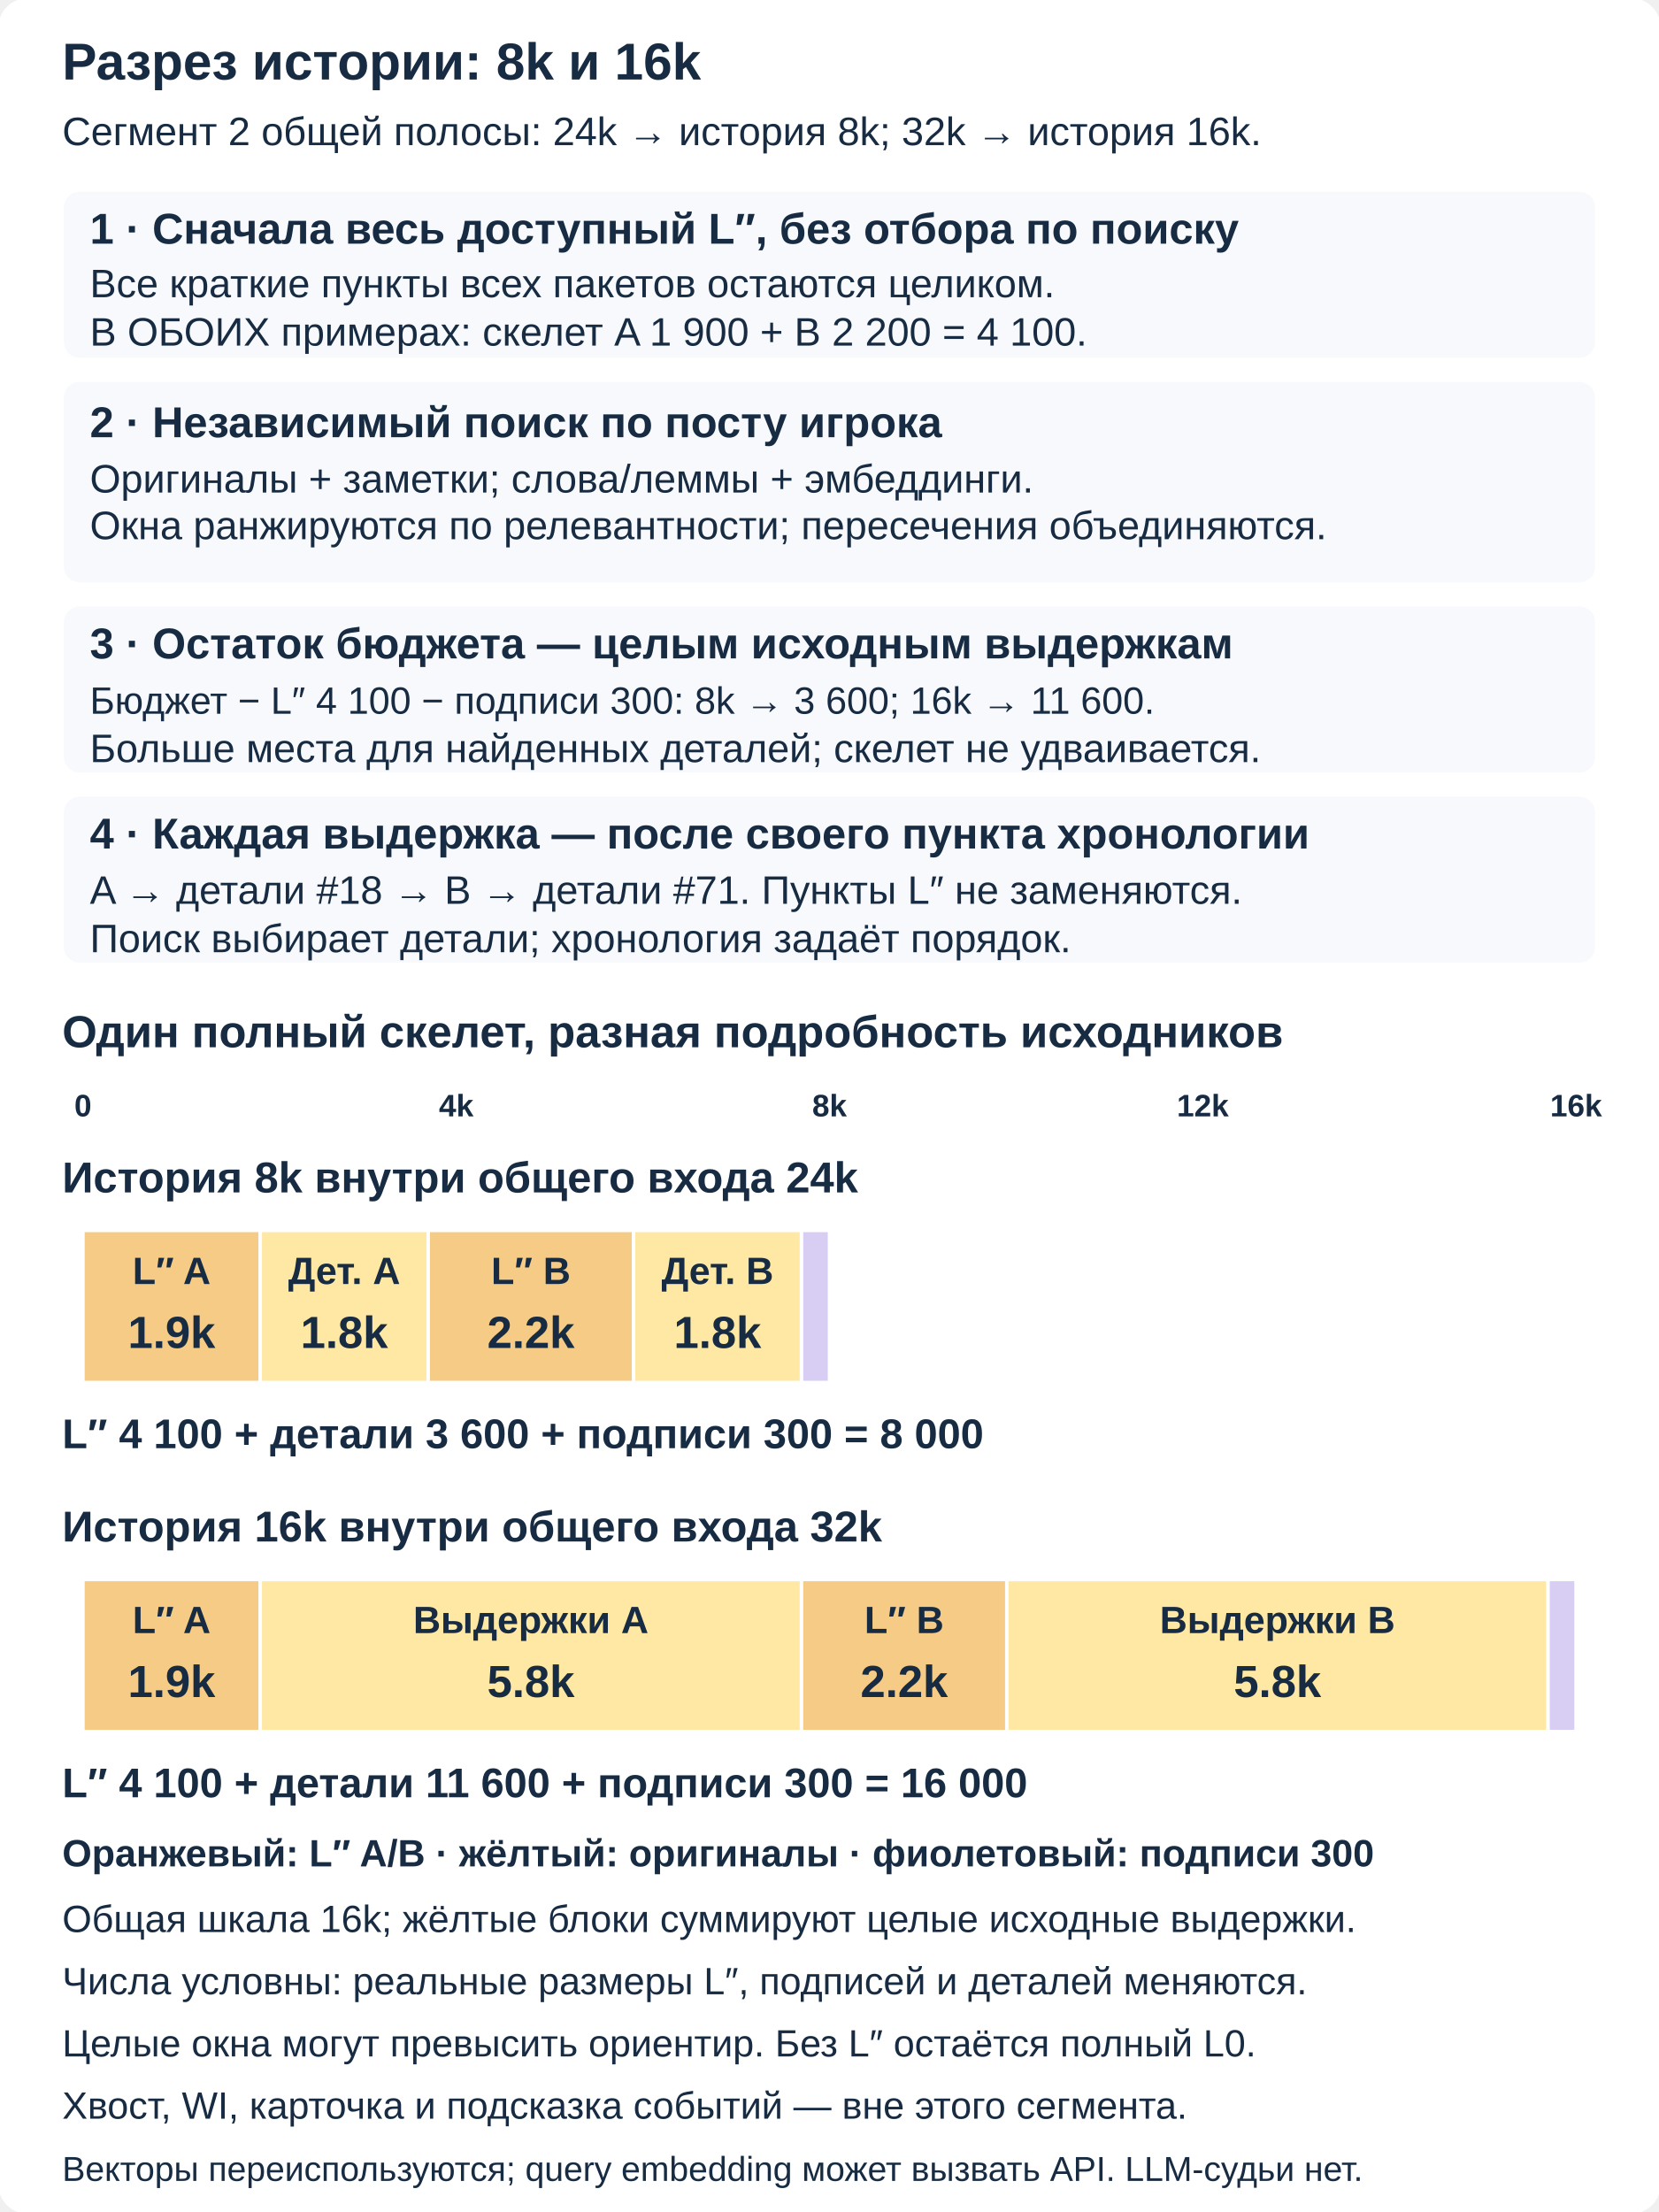
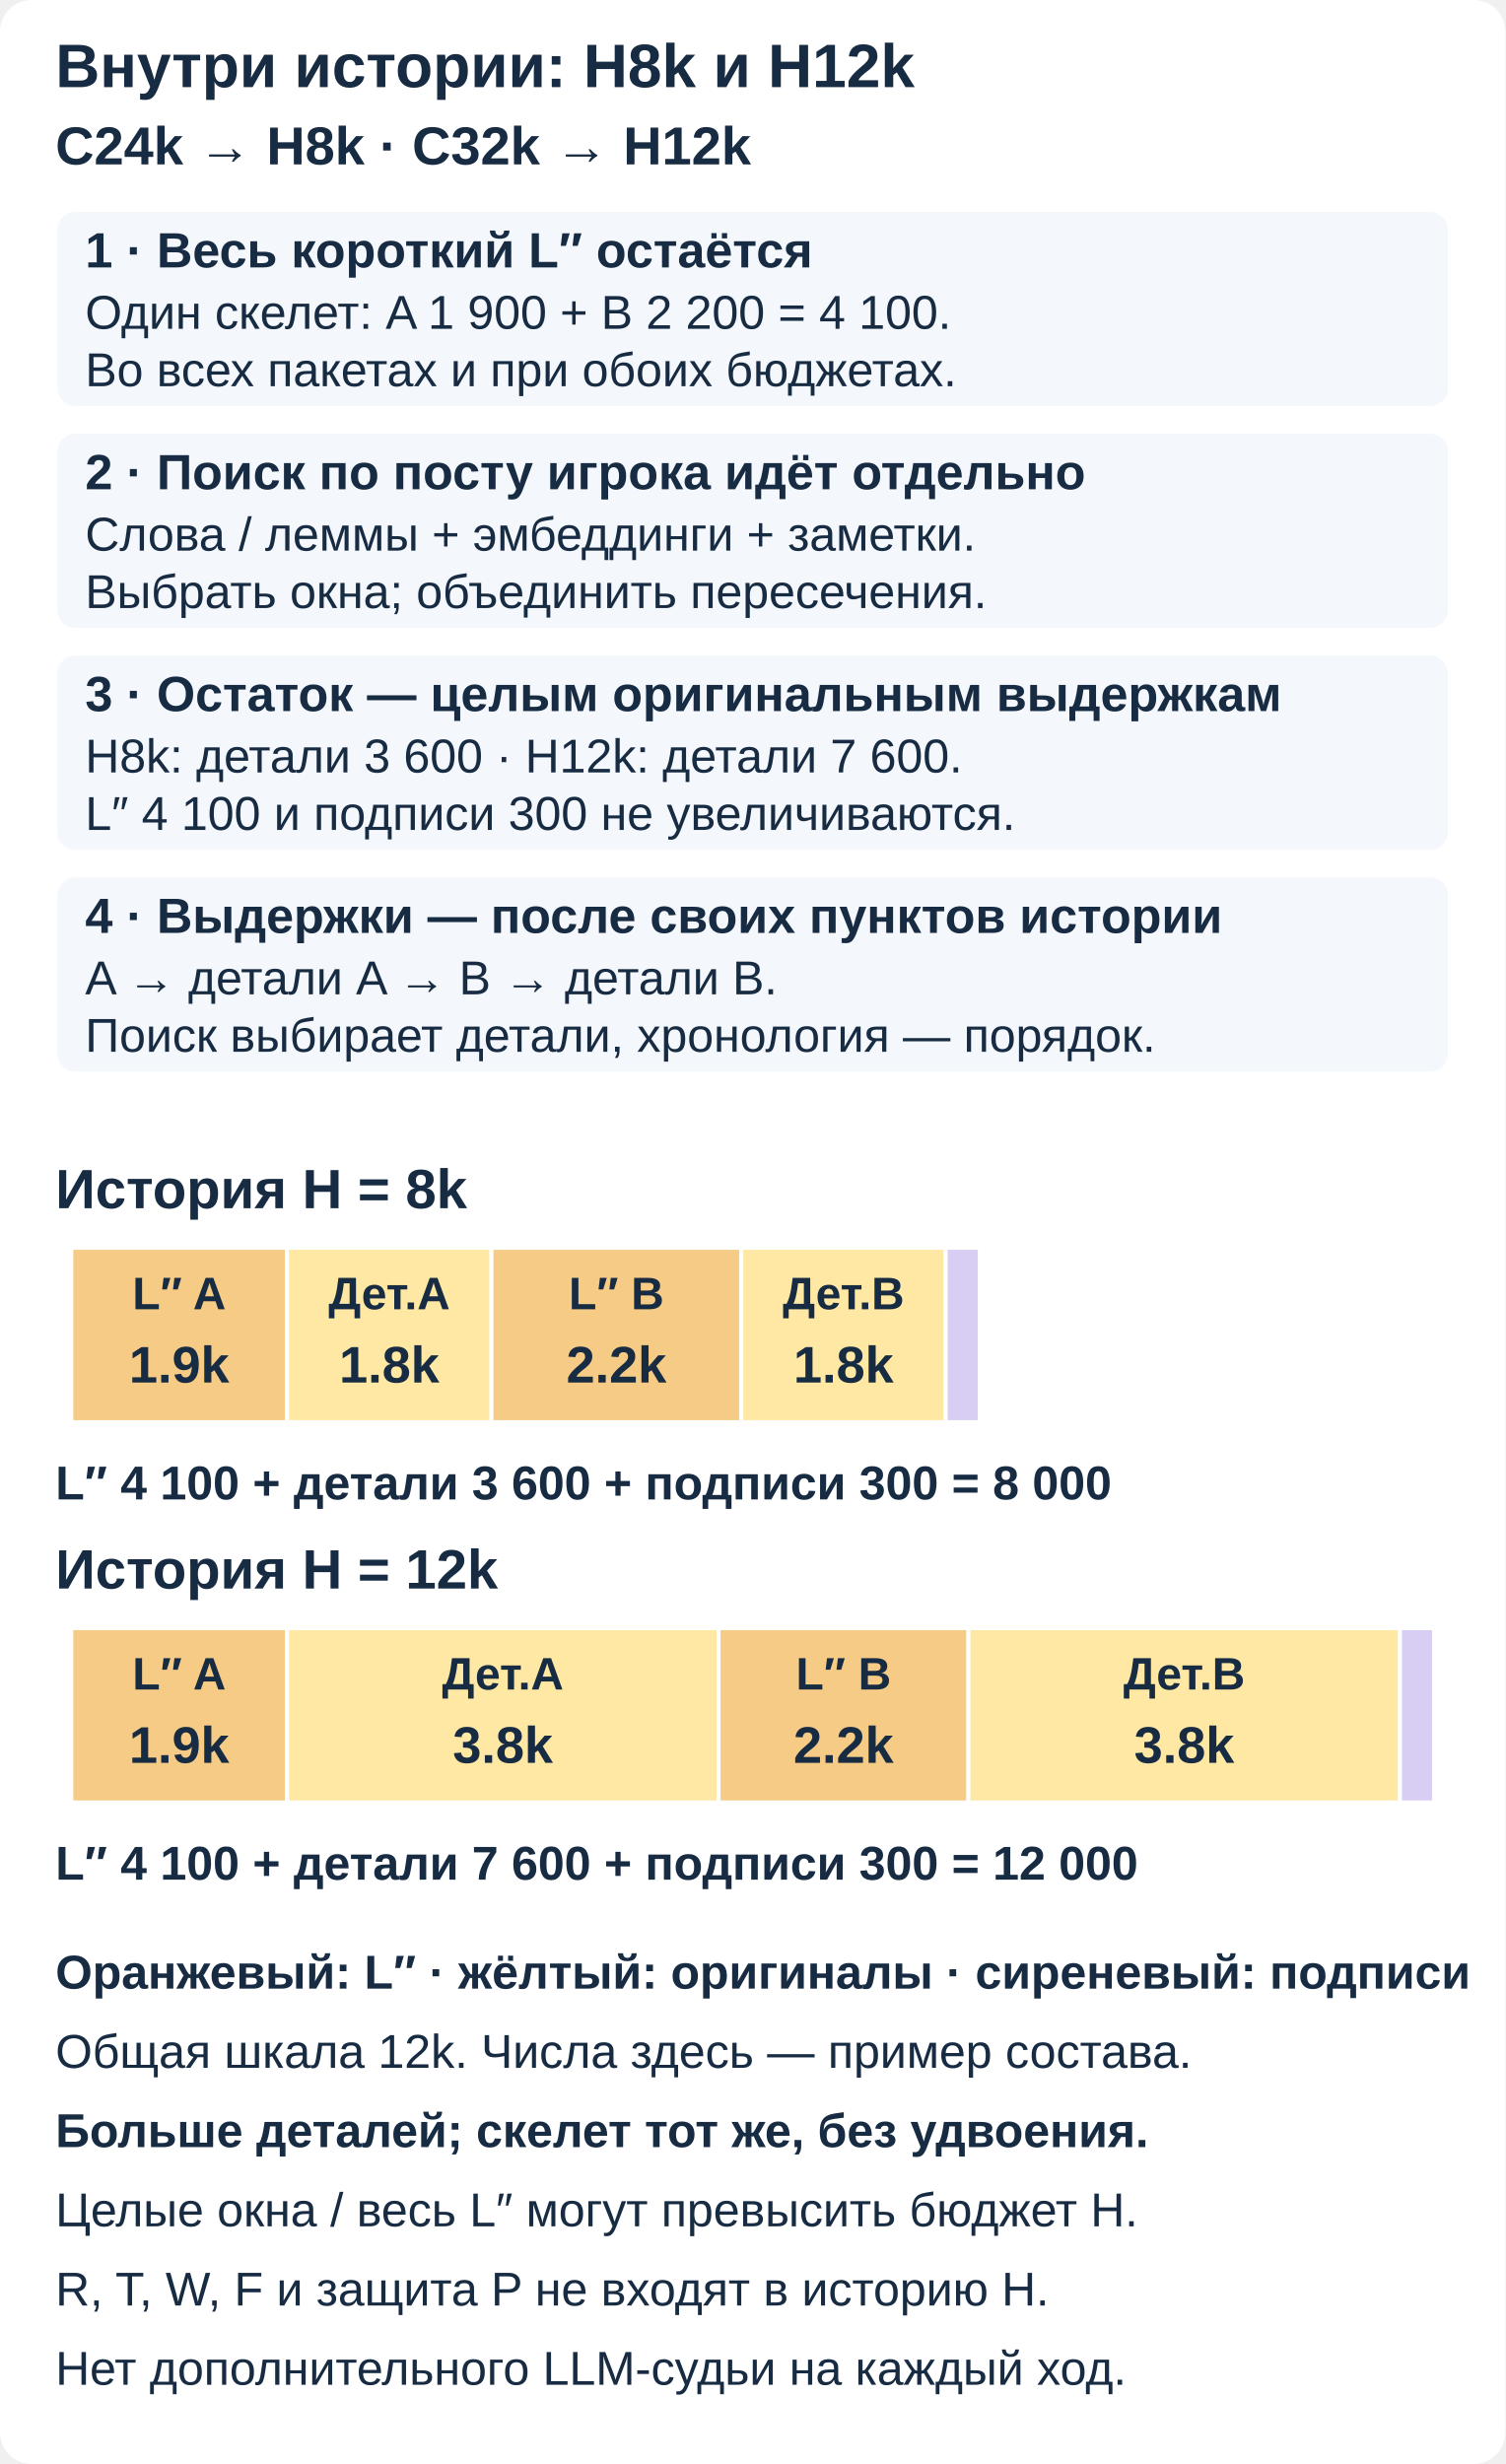
- <svg xmlns="http://www.w3.org/2000/svg" width="960" height="1280" viewBox="0 0 960 1280" role="img" aria-labelledby="title desc">
-   <rect x="0" y="0" width="960" height="1280" rx="16" fill="#ffffff" stroke="white" stroke-width="2" />
+ <svg xmlns="http://www.w3.org/2000/svg" width="760" height="1244" viewBox="0 0 760 1244" role="img" aria-labelledby="title desc">
+   <rect width="760" height="1244" rx="16" fill="#fff" />
  <g font-family="Segoe UI,Arial,sans-serif" fill="#172b42">
-     <text x="36" y="46" font-size="30" font-weight="700" text-anchor="start">Разрез истории: 8k и 16k</text>
-     <text x="36" y="84" font-size="23" font-weight="400" text-anchor="start">Сегмент 2 общей полосы: 24k → история 8k; 32k → история 16k.</text>
-     <rect x="36" y="110" width="888" height="98" rx="10" fill="#f7f9fc" stroke="white" stroke-width="2" />
-     <rect x="36" y="220" width="888" height="118" rx="10" fill="#f7f9fc" stroke="white" stroke-width="2" />
-     <rect x="36" y="350" width="888" height="98" rx="10" fill="#f7f9fc" stroke="white" stroke-width="2" />
-     <rect x="36" y="460" width="888" height="98" rx="10" fill="#f7f9fc" stroke="white" stroke-width="2" />
-     <text x="52" y="141" font-size="25" font-weight="700" text-anchor="start">1 · Сначала весь доступный L″, без отбора по поиску</text>
-     <text x="52" y="172" font-size="23" font-weight="400" text-anchor="start">Все краткие пункты всех пакетов остаются целиком.</text>
-     <text x="52" y="200" font-size="23" font-weight="400" text-anchor="start">В ОБОИХ примерах: скелет A 1 900 + B 2 200 = 4 100.</text>
-     <text x="52" y="253" font-size="25" font-weight="700" text-anchor="start">2 · Независимый поиск по посту игрока</text>
-     <text x="52" y="285" font-size="23" font-weight="400" text-anchor="start">Оригиналы + заметки; слова/леммы + эмбеддинги.</text>
-     <text x="52" y="312" font-size="23" font-weight="400" text-anchor="start">Окна ранжируются по релевантности; пересечения объединяются.</text>
-     <text x="52" y="381" font-size="25" font-weight="700" text-anchor="start">3 · Остаток бюджета — целым исходным выдержкам</text>
-     <text x="52" y="413" font-size="22" font-weight="400" text-anchor="start">Бюджет − L″ 4 100 − подписи 300: 8k → 3 600; 16k → 11 600.</text>
-     <text x="52" y="441" font-size="23" font-weight="400" text-anchor="start">Больше места для найденных деталей; скелет не удваивается.</text>
-     <text x="52" y="491" font-size="25" font-weight="700" text-anchor="start">4 · Каждая выдержка — после своего пункта хронологии</text>
-     <text x="52" y="523" font-size="23" font-weight="400" text-anchor="start">A → детали #18 → B → детали #71. Пункты L″ не заменяются.</text>
-     <text x="52" y="551" font-size="23" font-weight="400" text-anchor="start">Поиск выбирает детали; хронология задаёт порядок.</text>
-     <text x="36" y="606" font-size="26" font-weight="700" text-anchor="start">Один полный скелет, разная подробность исходников</text>
-     <text x="48" y="646" font-size="18" font-weight="600" text-anchor="middle">0</text>
-     <text x="264" y="646" font-size="18" font-weight="600" text-anchor="middle">4k</text>
-     <text x="480" y="646" font-size="18" font-weight="600" text-anchor="middle">8k</text>
-     <text x="696" y="646" font-size="18" font-weight="600" text-anchor="middle">12k</text>
-     <text x="912" y="646" font-size="18" font-weight="600" text-anchor="middle">16k</text>
-     <text x="36" y="690" font-size="25" font-weight="700" text-anchor="start">История 8k внутри общего входа 24k</text>
-     <rect x="48" y="712" width="102.6" height="88" rx="0" fill="#f6cb85" stroke="white" stroke-width="2" />
-     <text x="99.3" y="743" font-size="22" font-weight="600" text-anchor="middle">L″ A</text>
-     <text x="99.3" y="780" font-size="26" font-weight="700" text-anchor="middle">1.9k</text>
-     <rect x="150.6" y="712" width="97.2" height="88" rx="0" fill="#ffe8a3" stroke="white" stroke-width="2" />
-     <text x="199.2" y="743" font-size="22" font-weight="600" text-anchor="middle">Дет. A</text>
-     <text x="199.2" y="780" font-size="26" font-weight="700" text-anchor="middle">1.8k</text>
-     <rect x="247.8" y="712" width="118.8" height="88" rx="0" fill="#f6cb85" stroke="white" stroke-width="2" />
-     <text x="307.2" y="743" font-size="22" font-weight="600" text-anchor="middle">L″ B</text>
-     <text x="307.2" y="780" font-size="26" font-weight="700" text-anchor="middle">2.2k</text>
-     <rect x="366.6" y="712" width="97.2" height="88" rx="0" fill="#ffe8a3" stroke="white" stroke-width="2" />
-     <text x="415.2" y="743" font-size="22" font-weight="600" text-anchor="middle">Дет. B</text>
-     <text x="415.2" y="780" font-size="26" font-weight="700" text-anchor="middle">1.8k</text>
-     <rect x="463.8" y="712" width="16.2" height="88" rx="0" fill="#d8cdf3" stroke="white" stroke-width="2" />
-     <text x="36" y="838" font-size="24" font-weight="650" text-anchor="start">L″ 4 100 + детали 3 600 + подписи 300 = 8 000</text>
-     <text x="36" y="892" font-size="25" font-weight="700" text-anchor="start">История 16k внутри общего входа 32k</text>
-     <rect x="48" y="914" width="102.6" height="88" rx="0" fill="#f6cb85" stroke="white" stroke-width="2" />
-     <text x="99.3" y="945" font-size="22" font-weight="600" text-anchor="middle">L″ A</text>
-     <text x="99.3" y="982" font-size="26" font-weight="700" text-anchor="middle">1.9k</text>
-     <rect x="150.6" y="914" width="313.2" height="88" rx="0" fill="#ffe8a3" stroke="white" stroke-width="2" />
-     <text x="307.2" y="945" font-size="22" font-weight="600" text-anchor="middle">Выдержки A</text>
-     <text x="307.2" y="982" font-size="26" font-weight="700" text-anchor="middle">5.8k</text>
-     <rect x="463.8" y="914" width="118.8" height="88" rx="0" fill="#f6cb85" stroke="white" stroke-width="2" />
-     <text x="523.2" y="945" font-size="22" font-weight="600" text-anchor="middle">L″ B</text>
-     <text x="523.2" y="982" font-size="26" font-weight="700" text-anchor="middle">2.2k</text>
-     <rect x="582.6" y="914" width="313.2" height="88" rx="0" fill="#ffe8a3" stroke="white" stroke-width="2" />
-     <text x="739.2" y="945" font-size="22" font-weight="600" text-anchor="middle">Выдержки B</text>
-     <text x="739.2" y="982" font-size="26" font-weight="700" text-anchor="middle">5.8k</text>
-     <rect x="895.8" y="914" width="16.2" height="88" rx="0" fill="#d8cdf3" stroke="white" stroke-width="2" />
-     <text x="36" y="1040" font-size="24" font-weight="650" text-anchor="start">L″ 4 100 + детали 11 600 + подписи 300 = 16 000</text>
-     <text x="36" y="1080" font-size="22" font-weight="600" text-anchor="start">Оранжевый: L″ A/B · жёлтый: оригиналы · фиолетовый: подписи 300</text>
-     <text x="36" y="1118" font-size="22" font-weight="400" text-anchor="start">Общая шкала 16k; жёлтые блоки суммируют целые исходные выдержки.</text>
-     <text x="36" y="1154" font-size="22" font-weight="400" text-anchor="start">Числа условны: реальные размеры L″, подписей и деталей меняются.</text>
-     <text x="36" y="1190" font-size="22" font-weight="400" text-anchor="start">Целые окна могут превысить ориентир. Без L″ остаётся полный L0.</text>
-     <text x="36" y="1226" font-size="22" font-weight="400" text-anchor="start">Хвост, WI, карточка и подсказка событий — вне этого сегмента.</text>
-     <text x="36" y="1262" font-size="20" font-weight="400" text-anchor="start">Векторы переиспользуются; query embedding может вызвать API. LLM-судьи нет.</text>
+     <text x="28" y="44" font-size="31" font-weight="700" text-anchor="start">Внутри истории: H8k и H12k</text>
+     <text x="28" y="83" font-size="27" font-weight="600" text-anchor="start">C24k → H8k · C32k → H12k</text>
+     <rect x="28" y="106" width="704" height="100" rx="10" fill="#f4f7fb" stroke="#fff" stroke-width="2" />
+     <text x="43" y="135" font-size="25" font-weight="700" text-anchor="start">1 · Весь короткий L″ остаётся</text>
+     <text x="43" y="166" font-size="24" font-weight="400" text-anchor="start">Один скелет: A 1 900 + B 2 200 = 4 100.</text>
+     <text x="43" y="195" font-size="24" font-weight="400" text-anchor="start">Во всех пакетах и при обоих бюджетах.</text>
+     <rect x="28" y="218" width="704" height="100" rx="10" fill="#f4f7fb" stroke="#fff" stroke-width="2" />
+     <text x="43" y="247" font-size="25" font-weight="700" text-anchor="start">2 · Поиск по посту игрока идёт отдельно</text>
+     <text x="43" y="278" font-size="24" font-weight="400" text-anchor="start">Слова / леммы + эмбеддинги + заметки.</text>
+     <text x="43" y="307" font-size="24" font-weight="400" text-anchor="start">Выбрать окна; объединить пересечения.</text>
+     <rect x="28" y="330" width="704" height="100" rx="10" fill="#f4f7fb" stroke="#fff" stroke-width="2" />
+     <text x="43" y="359" font-size="25" font-weight="700" text-anchor="start">3 · Остаток — целым оригинальным выдержкам</text>
+     <text x="43" y="390" font-size="24" font-weight="400" text-anchor="start">H8k: детали 3 600 · H12k: детали 7 600.</text>
+     <text x="43" y="419" font-size="24" font-weight="400" text-anchor="start">L″ 4 100 и подписи 300 не увеличиваются.</text>
+     <rect x="28" y="442" width="704" height="100" rx="10" fill="#f4f7fb" stroke="#fff" stroke-width="2" />
+     <text x="43" y="471" font-size="25" font-weight="700" text-anchor="start">4 · Выдержки — после своих пунктов истории</text>
+     <text x="43" y="502" font-size="24" font-weight="400" text-anchor="start">A → детали A → B → детали B.</text>
+     <text x="43" y="531" font-size="24" font-weight="400" text-anchor="start">Поиск выбирает детали, хронология — порядок.</text>
+     <text x="28" y="610" font-size="28" font-weight="700" text-anchor="start">История H = 8k</text>
+     <rect x="36" y="630" width="108.933" height="88" rx="0" fill="#f6cb85" stroke="#fff" stroke-width="2" />
+     <text x="90.467" y="661" font-size="23" font-weight="650" text-anchor="middle">L″ A</text>
+     <text x="90.467" y="698" font-size="26" font-weight="700" text-anchor="middle">1.9k</text>
+     <rect x="144.933" y="630" width="103.2" height="88" rx="0" fill="#ffe8a3" stroke="#fff" stroke-width="2" />
+     <text x="196.533" y="661" font-size="23" font-weight="650" text-anchor="middle">Дет.A</text>
+     <text x="196.533" y="698" font-size="26" font-weight="700" text-anchor="middle">1.8k</text>
+     <rect x="248.133" y="630" width="126.133" height="88" rx="0" fill="#f6cb85" stroke="#fff" stroke-width="2" />
+     <text x="311.2" y="661" font-size="23" font-weight="650" text-anchor="middle">L″ B</text>
+     <text x="311.2" y="698" font-size="26" font-weight="700" text-anchor="middle">2.2k</text>
+     <rect x="374.267" y="630" width="103.2" height="88" rx="0" fill="#ffe8a3" stroke="#fff" stroke-width="2" />
+     <text x="425.867" y="661" font-size="23" font-weight="650" text-anchor="middle">Дет.B</text>
+     <text x="425.867" y="698" font-size="26" font-weight="700" text-anchor="middle">1.8k</text>
+     <rect x="477.467" y="630" width="17.2" height="88" rx="0" fill="#d8cdf3" stroke="#fff" stroke-width="2" />
+     <text x="28" y="757" font-size="24" font-weight="650" text-anchor="start">L″ 4 100 + детали 3 600 + подписи 300 = 8 000</text>
+     <text x="28" y="802" font-size="28" font-weight="700" text-anchor="start">История H = 12k</text>
+     <rect x="36" y="822" width="108.933" height="88" rx="0" fill="#f6cb85" stroke="#fff" stroke-width="2" />
+     <text x="90.467" y="853" font-size="23" font-weight="650" text-anchor="middle">L″ A</text>
+     <text x="90.467" y="890" font-size="26" font-weight="700" text-anchor="middle">1.9k</text>
+     <rect x="144.933" y="822" width="217.867" height="88" rx="0" fill="#ffe8a3" stroke="#fff" stroke-width="2" />
+     <text x="253.867" y="853" font-size="23" font-weight="650" text-anchor="middle">Дет.A</text>
+     <text x="253.867" y="890" font-size="26" font-weight="700" text-anchor="middle">3.8k</text>
+     <rect x="362.8" y="822" width="126.133" height="88" rx="0" fill="#f6cb85" stroke="#fff" stroke-width="2" />
+     <text x="425.867" y="853" font-size="23" font-weight="650" text-anchor="middle">L″ B</text>
+     <text x="425.867" y="890" font-size="26" font-weight="700" text-anchor="middle">2.2k</text>
+     <rect x="488.933" y="822" width="217.867" height="88" rx="0" fill="#ffe8a3" stroke="#fff" stroke-width="2" />
+     <text x="597.867" y="853" font-size="23" font-weight="650" text-anchor="middle">Дет.B</text>
+     <text x="597.867" y="890" font-size="26" font-weight="700" text-anchor="middle">3.8k</text>
+     <rect x="706.8" y="822" width="17.2" height="88" rx="0" fill="#d8cdf3" stroke="#fff" stroke-width="2" />
+     <text x="28" y="949" font-size="24" font-weight="650" text-anchor="start">L″ 4 100 + детали 7 600 + подписи 300 = 12 000</text>
+     <text x="28" y="1004" font-size="24" font-weight="600" text-anchor="start">Оранжевый: L″ · жёлтый: оригиналы · сиреневый: подписи</text>
+     <text x="28" y="1044" font-size="24" font-weight="400" text-anchor="start">Общая шкала 12k. Числа здесь — пример состава.</text>
+     <text x="28" y="1084" font-size="24" font-weight="650" text-anchor="start">Больше деталей; скелет тот же, без удвоения.</text>
+     <text x="28" y="1124" font-size="24" font-weight="400" text-anchor="start">Целые окна / весь L″ могут превысить бюджет H.</text>
+     <text x="28" y="1164" font-size="24" font-weight="400" text-anchor="start">R, T, W, F и защита P не входят в историю H.</text>
+     <text x="28" y="1204" font-size="24" font-weight="400" text-anchor="start">Нет дополнительного LLM-судьи на каждый ход.</text>
  </g>
</svg>
